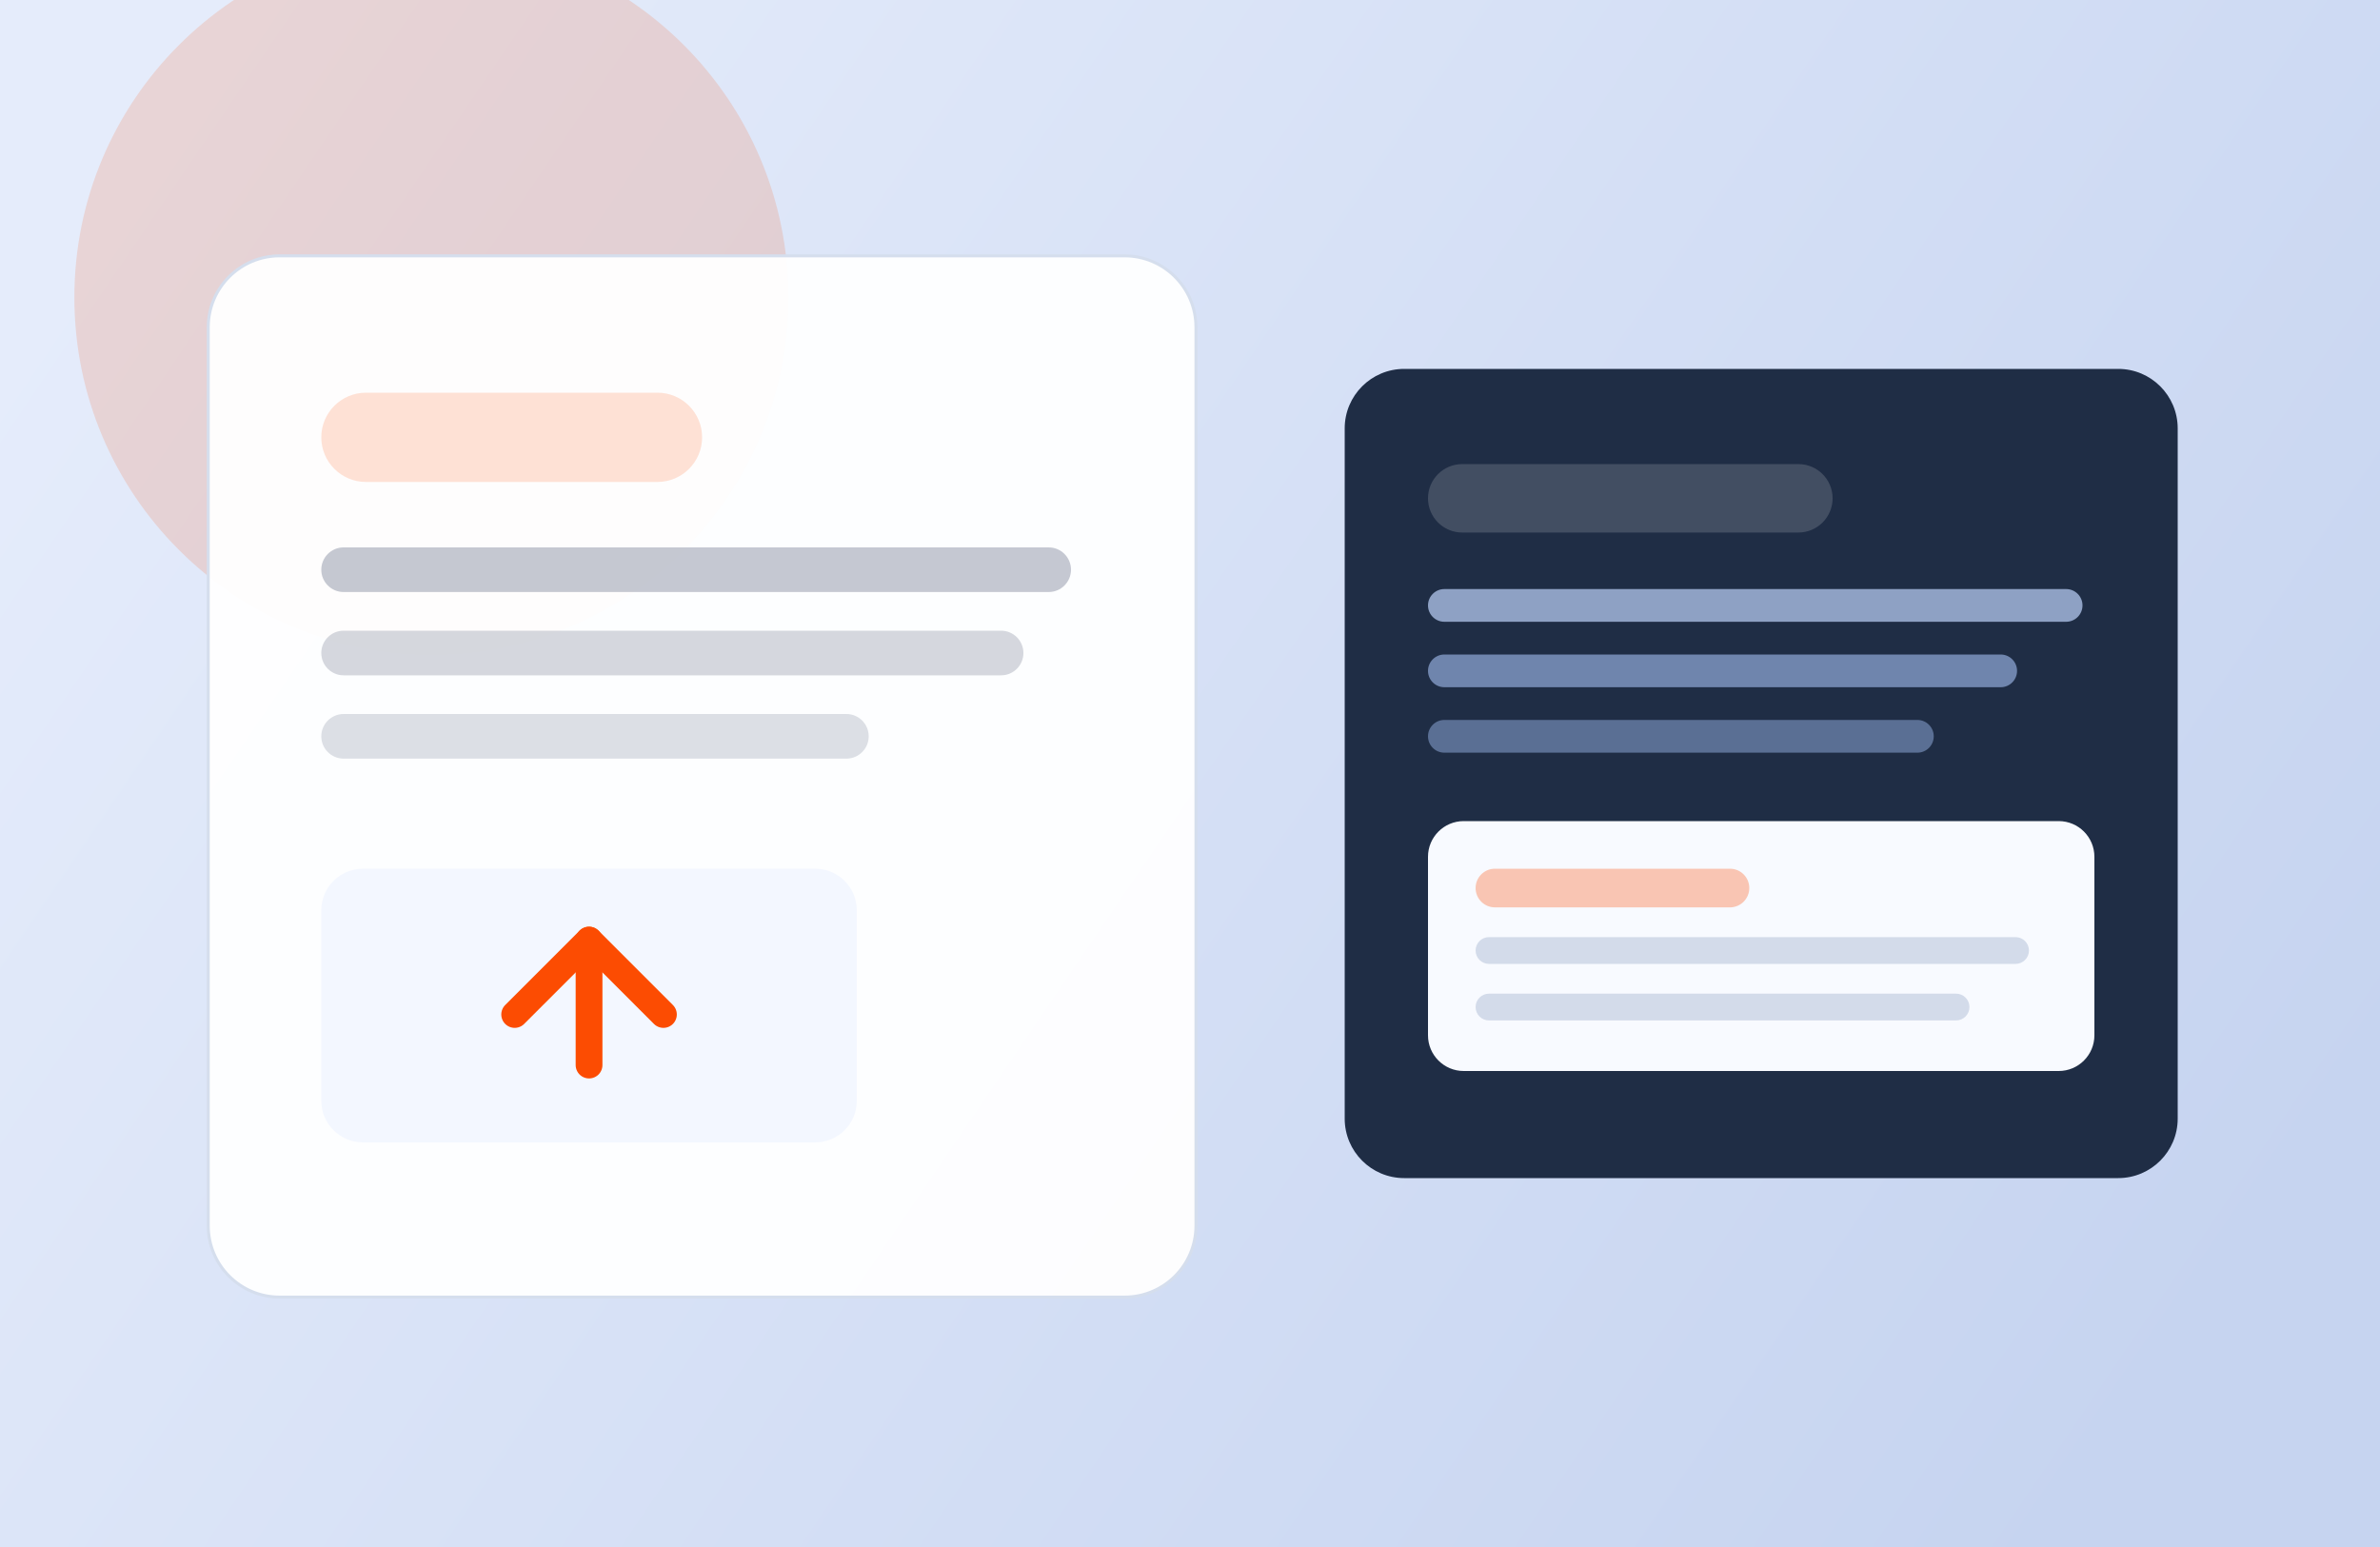
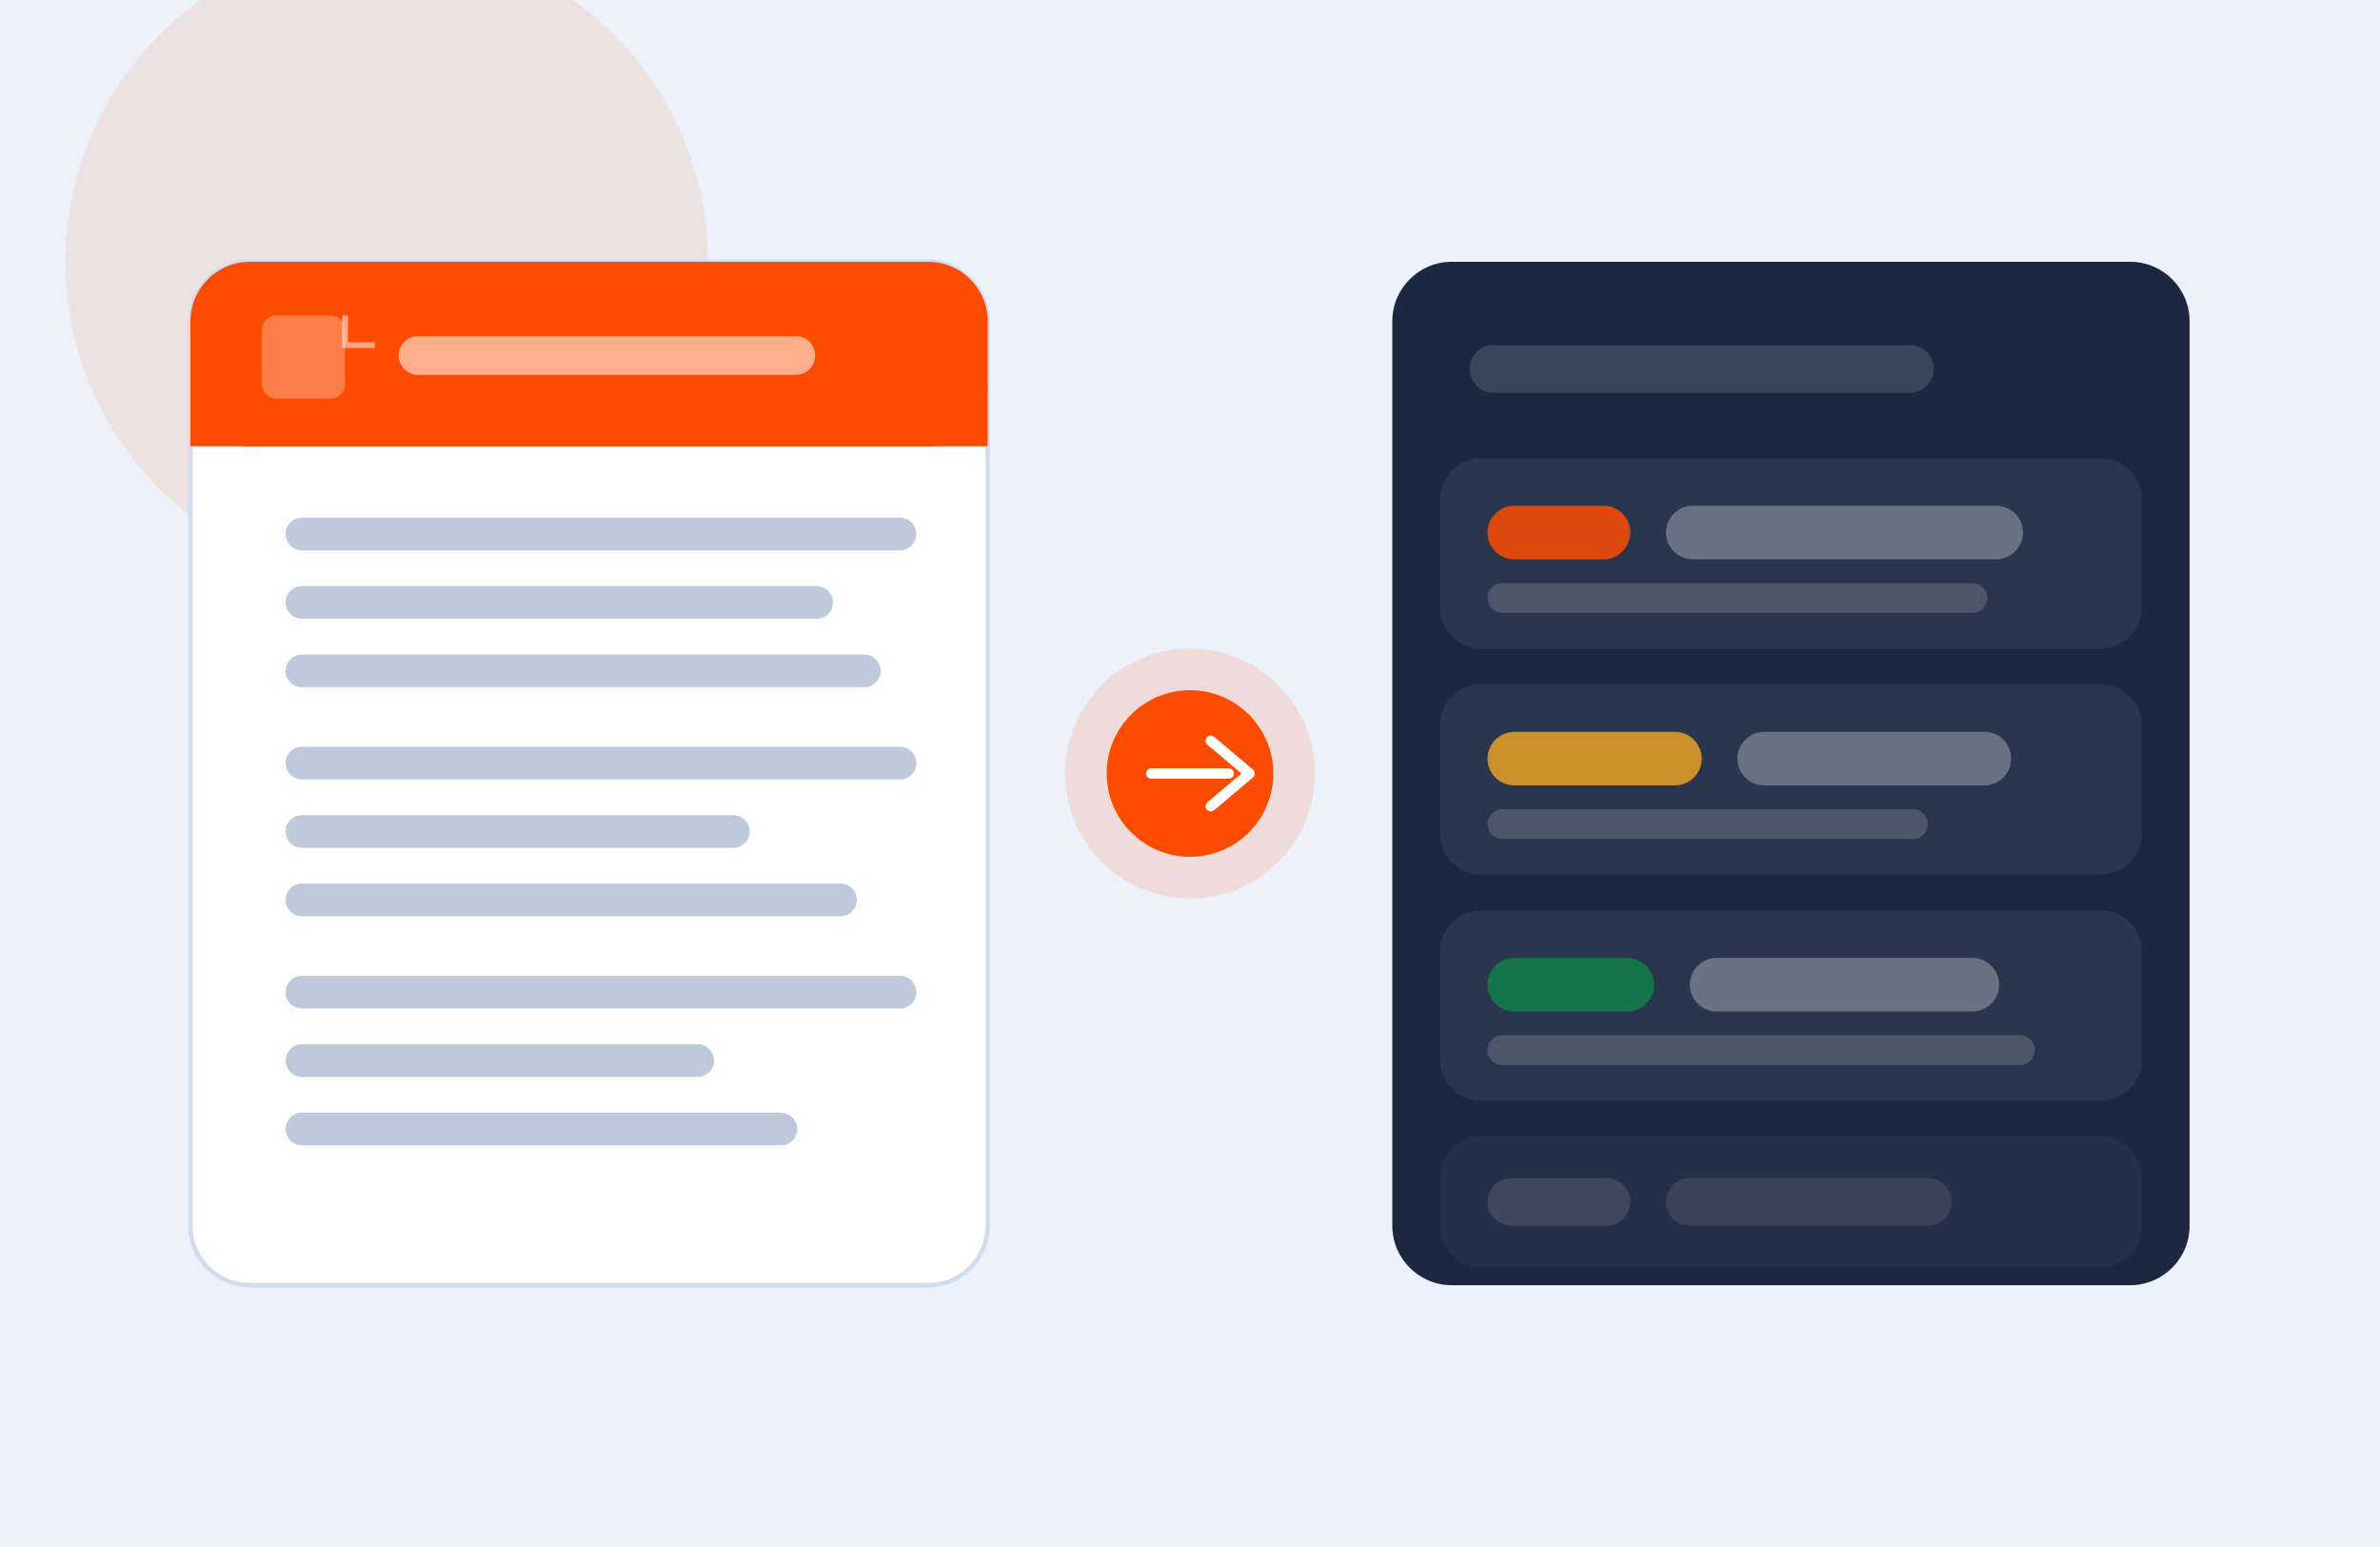
<svg xmlns="http://www.w3.org/2000/svg" width="800" height="520" viewBox="0 0 800 520" fill="none">
-   <defs>
-     <linearGradient id="u-bg" x1="58" y1="34" x2="716" y2="481" gradientUnits="userSpaceOnUse">
-       <stop stop-color="#E5ECFB" />
-       <stop offset="1" stop-color="#C6D4F0" />
-     </linearGradient>
-   </defs>
-   <rect width="800" height="520" fill="url(#u-bg)" />
-   <circle cx="145" cy="100" r="120" fill="#FC4C02" fill-opacity="0.15" />
-   <rect x="70" y="86" width="332" height="350" rx="24" fill="#FFFFFF" fill-opacity="0.95" stroke="#D5DEED" />
-   <rect x="108" y="132" width="128" height="30" rx="15" fill="#FC4C02" fill-opacity="0.16" />
-   <rect x="108" y="184" width="252" height="15" rx="7.5" fill="#5C667E" fill-opacity="0.35" />
-   <rect x="108" y="212" width="236" height="15" rx="7.5" fill="#5C667E" fill-opacity="0.25" />
-   <rect x="108" y="240" width="184" height="15" rx="7.5" fill="#5C667E" fill-opacity="0.2" />
-   <rect x="108" y="292" width="180" height="92" rx="14" fill="#F3F7FF" />
-   <path d="M198 316V358" stroke="#FC4C02" stroke-width="9" stroke-linecap="round" />
-   <path d="M173 341L198 316L223 341" stroke="#FC4C02" stroke-width="9" stroke-linecap="round" stroke-linejoin="round" />
-   <rect x="452" y="124" width="280" height="272" rx="20" fill="#1F2D45" />
-   <rect x="480" y="156" width="136" height="23" rx="11.5" fill="#FFFFFF" fill-opacity="0.16" />
-   <rect x="480" y="198" width="220" height="11" rx="5.5" fill="#8EA1C4" />
-   <rect x="480" y="220" width="198" height="11" rx="5.5" fill="#6F85AD" />
-   <rect x="480" y="242" width="170" height="11" rx="5.5" fill="#5A6F94" />
-   <rect x="480" y="276" width="224" height="84" rx="12" fill="#F8FAFF" />
-   <rect x="496" y="292" width="92" height="13" rx="6.5" fill="#FC4C02" fill-opacity="0.3" />
-   <rect x="496" y="315" width="186" height="9" rx="4.5" fill="#D3DBEA" />
-   <rect x="496" y="334" width="166" height="9" rx="4.5" fill="#D3DBEA" />
+   <rect width="800" height="520" fill="#ECF2FB" />
+   <circle cx="130" cy="88" r="108" fill="#FC4C02" fill-opacity="0.1" />
+   <rect x="64" y="88" width="268" height="344" rx="20" fill="white" stroke="#D2DCF0" stroke-width="1.5" />
+   <rect x="64" y="88" width="268" height="62" rx="20" fill="#FC4C02" />
+   <rect x="64" y="130" width="268" height="20" fill="#FC4C02" />
+   <rect x="88" y="106" width="28" height="28" rx="5" fill="white" fill-opacity="0.28" />
+   <path d="M116 106 L116 116 L126 116" fill="none" stroke="white" stroke-opacity="0.5" stroke-width="2" />
+   <rect x="134" y="113" width="140" height="13" rx="6.5" fill="white" fill-opacity="0.55" />
+   <rect x="96" y="174" width="212" height="11" rx="5.5" fill="#BEC9DC" />
+   <rect x="96" y="197" width="184" height="11" rx="5.5" fill="#BEC9DC" />
+   <rect x="96" y="220" width="200" height="11" rx="5.5" fill="#BEC9DC" />
+   <rect x="96" y="251" width="212" height="11" rx="5.5" fill="#BEC9DC" />
+   <rect x="96" y="274" width="156" height="11" rx="5.5" fill="#BEC9DC" />
+   <rect x="96" y="297" width="192" height="11" rx="5.5" fill="#BEC9DC" />
+   <rect x="96" y="328" width="212" height="11" rx="5.5" fill="#BEC9DC" />
+   <rect x="96" y="351" width="144" height="11" rx="5.5" fill="#BEC9DC" />
+   <rect x="96" y="374" width="172" height="11" rx="5.5" fill="#BEC9DC" />
+   <circle cx="400" cy="260" r="42" fill="#FC4C02" fill-opacity="0.14" />
+   <circle cx="400" cy="260" r="28" fill="#FC4C02" />
+   <path d="M387 260h26M407 249l13 11-13 11" stroke="white" stroke-width="3.5" stroke-linecap="round" stroke-linejoin="round" />
+   <rect x="468" y="88" width="268" height="344" rx="20" fill="#1A2840" />
+   <rect x="494" y="116" width="156" height="16" rx="8" fill="white" fill-opacity="0.14" />
+   <rect x="484" y="154" width="236" height="64" rx="14" fill="white" fill-opacity="0.07" />
+   <rect x="500" y="170" width="48" height="18" rx="9" fill="#FC4C02" fill-opacity="0.85" />
+   <rect x="560" y="170" width="120" height="18" rx="9" fill="white" fill-opacity="0.3" />
+   <rect x="500" y="196" width="168" height="10" rx="5" fill="white" fill-opacity="0.16" />
+   <rect x="484" y="230" width="236" height="64" rx="14" fill="white" fill-opacity="0.07" />
+   <rect x="500" y="246" width="72" height="18" rx="9" fill="#F5A623" fill-opacity="0.8" />
+   <rect x="584" y="246" width="92" height="18" rx="9" fill="white" fill-opacity="0.3" />
+   <rect x="500" y="272" width="148" height="10" rx="5" fill="white" fill-opacity="0.16" />
+   <rect x="484" y="306" width="236" height="64" rx="14" fill="white" fill-opacity="0.07" />
+   <rect x="500" y="322" width="56" height="18" rx="9" fill="#0F8A47" fill-opacity="0.75" />
+   <rect x="568" y="322" width="104" height="18" rx="9" fill="white" fill-opacity="0.3" />
+   <rect x="500" y="348" width="184" height="10" rx="5" fill="white" fill-opacity="0.16" />
+   <rect x="484" y="382" width="236" height="44" rx="14" fill="white" fill-opacity="0.04" />
+   <rect x="500" y="396" width="48" height="16" rx="8" fill="white" fill-opacity="0.12" />
+   <rect x="560" y="396" width="96" height="16" rx="8" fill="white" fill-opacity="0.1" />
</svg>
